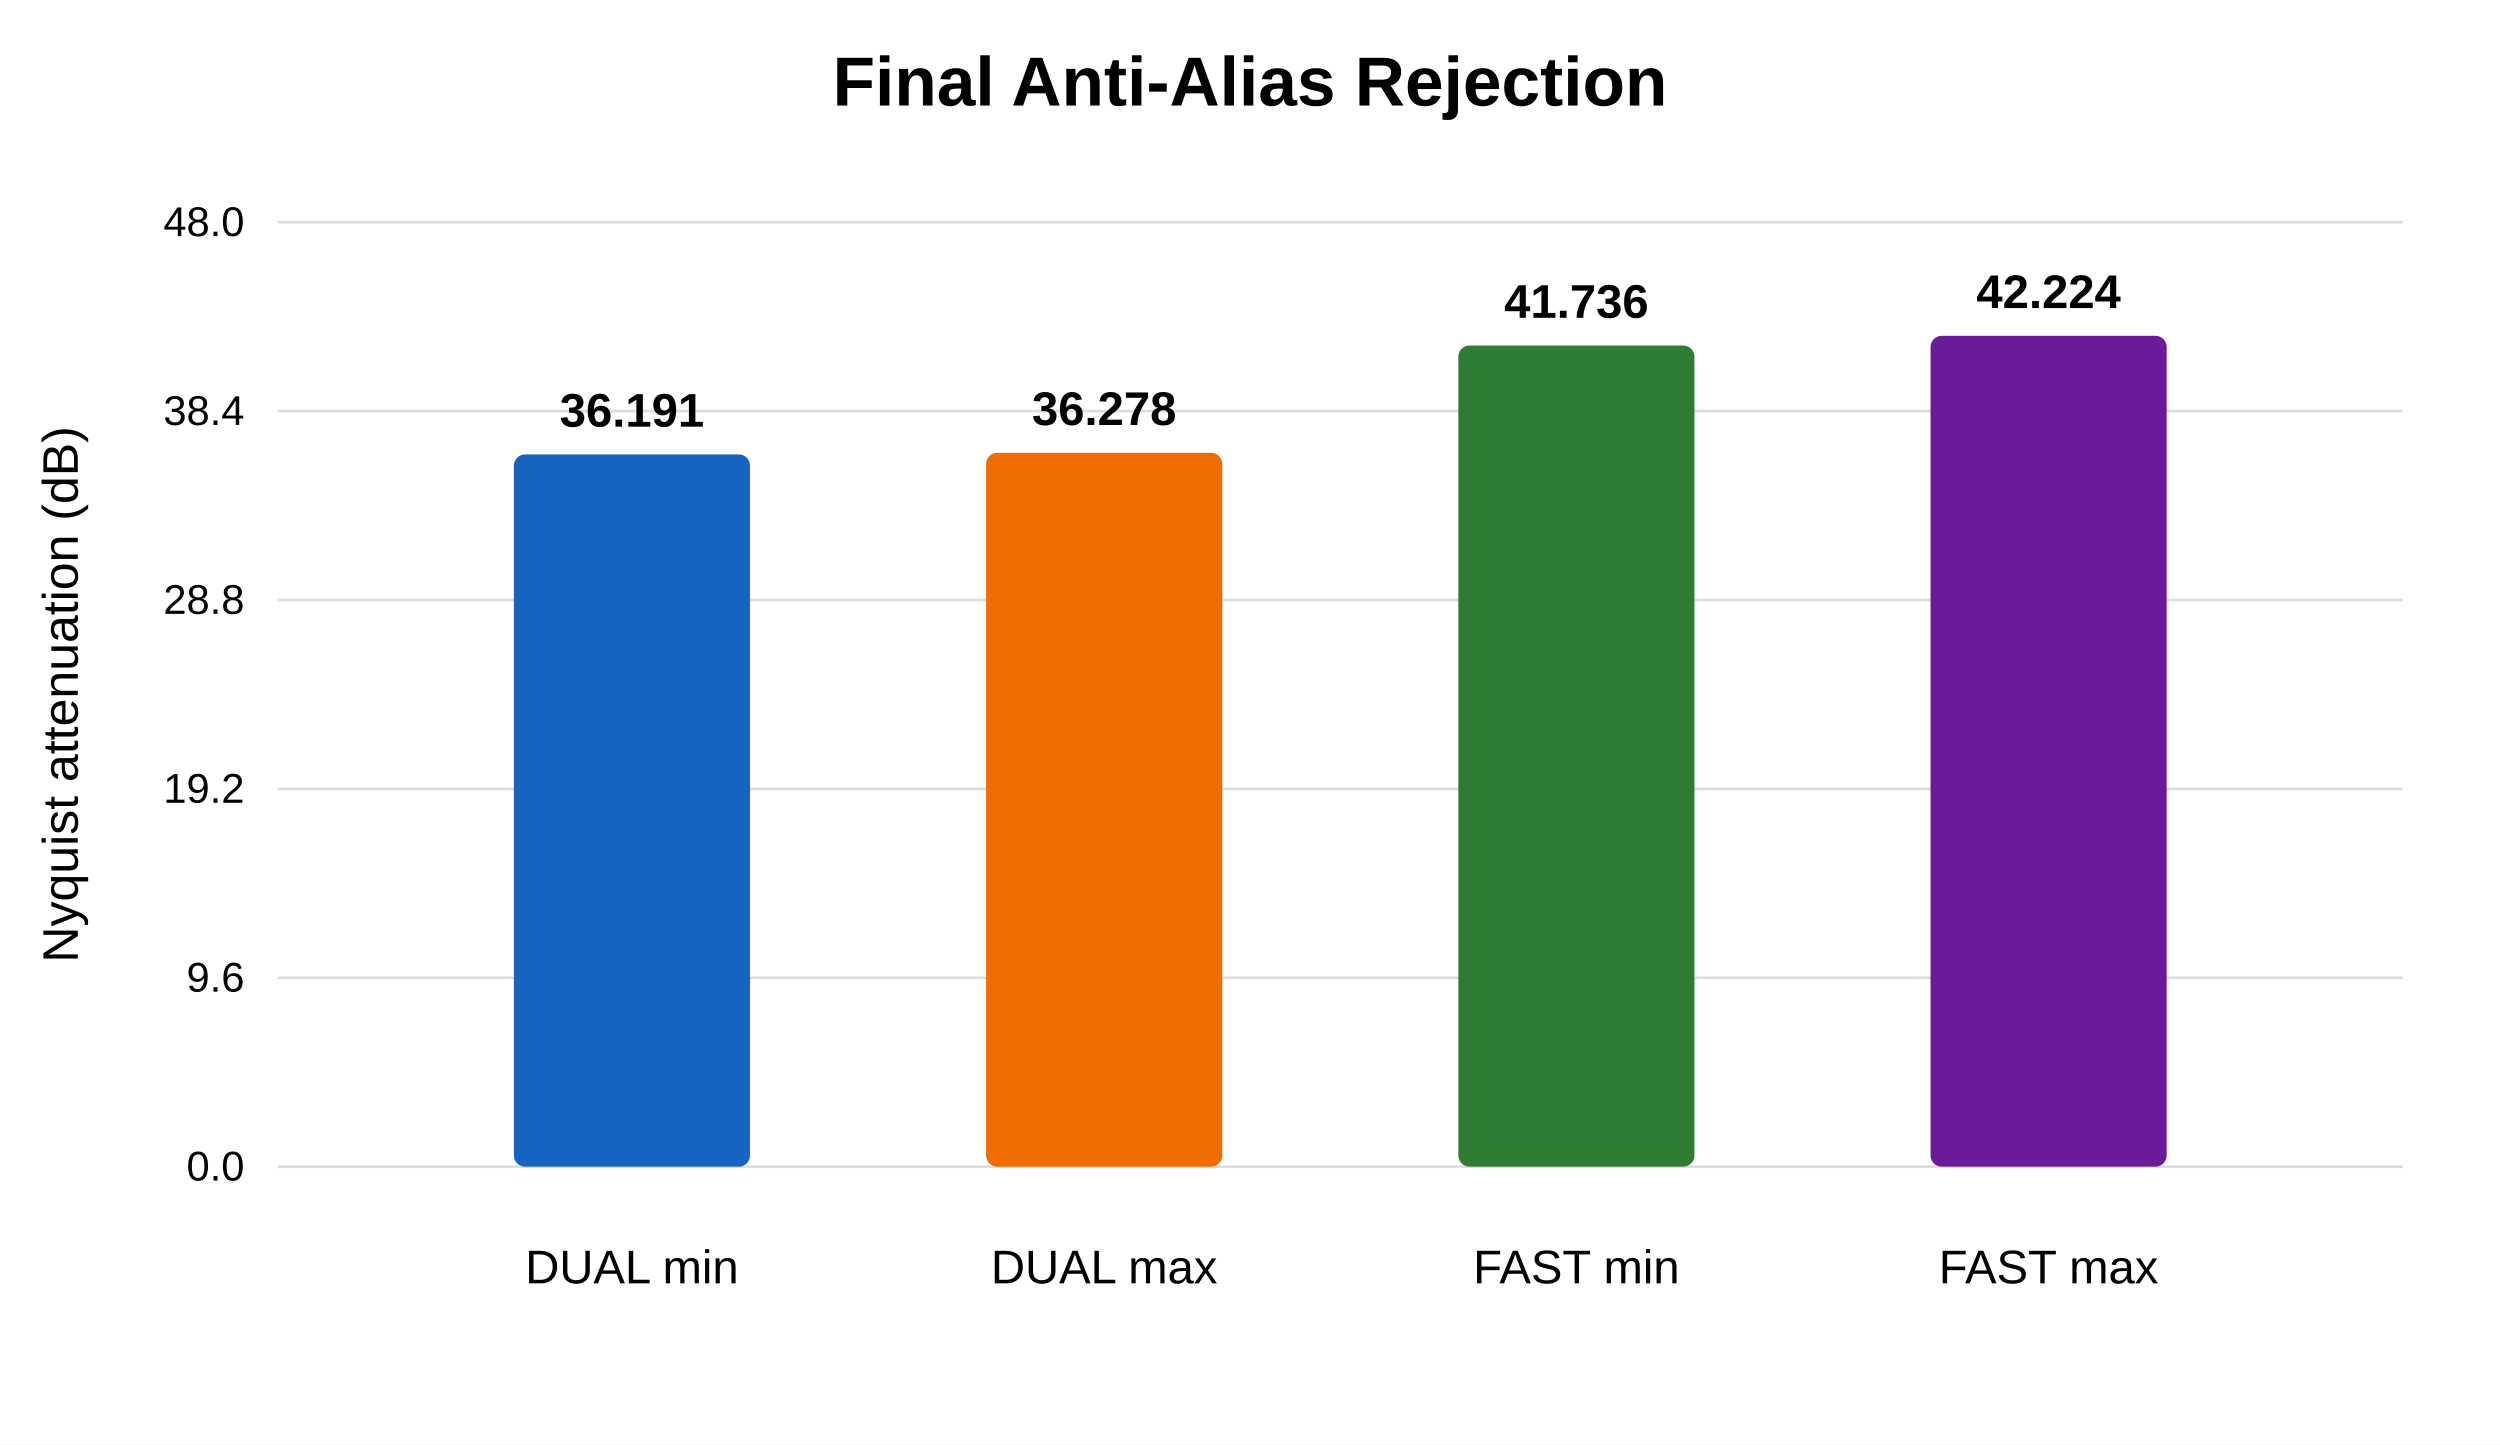
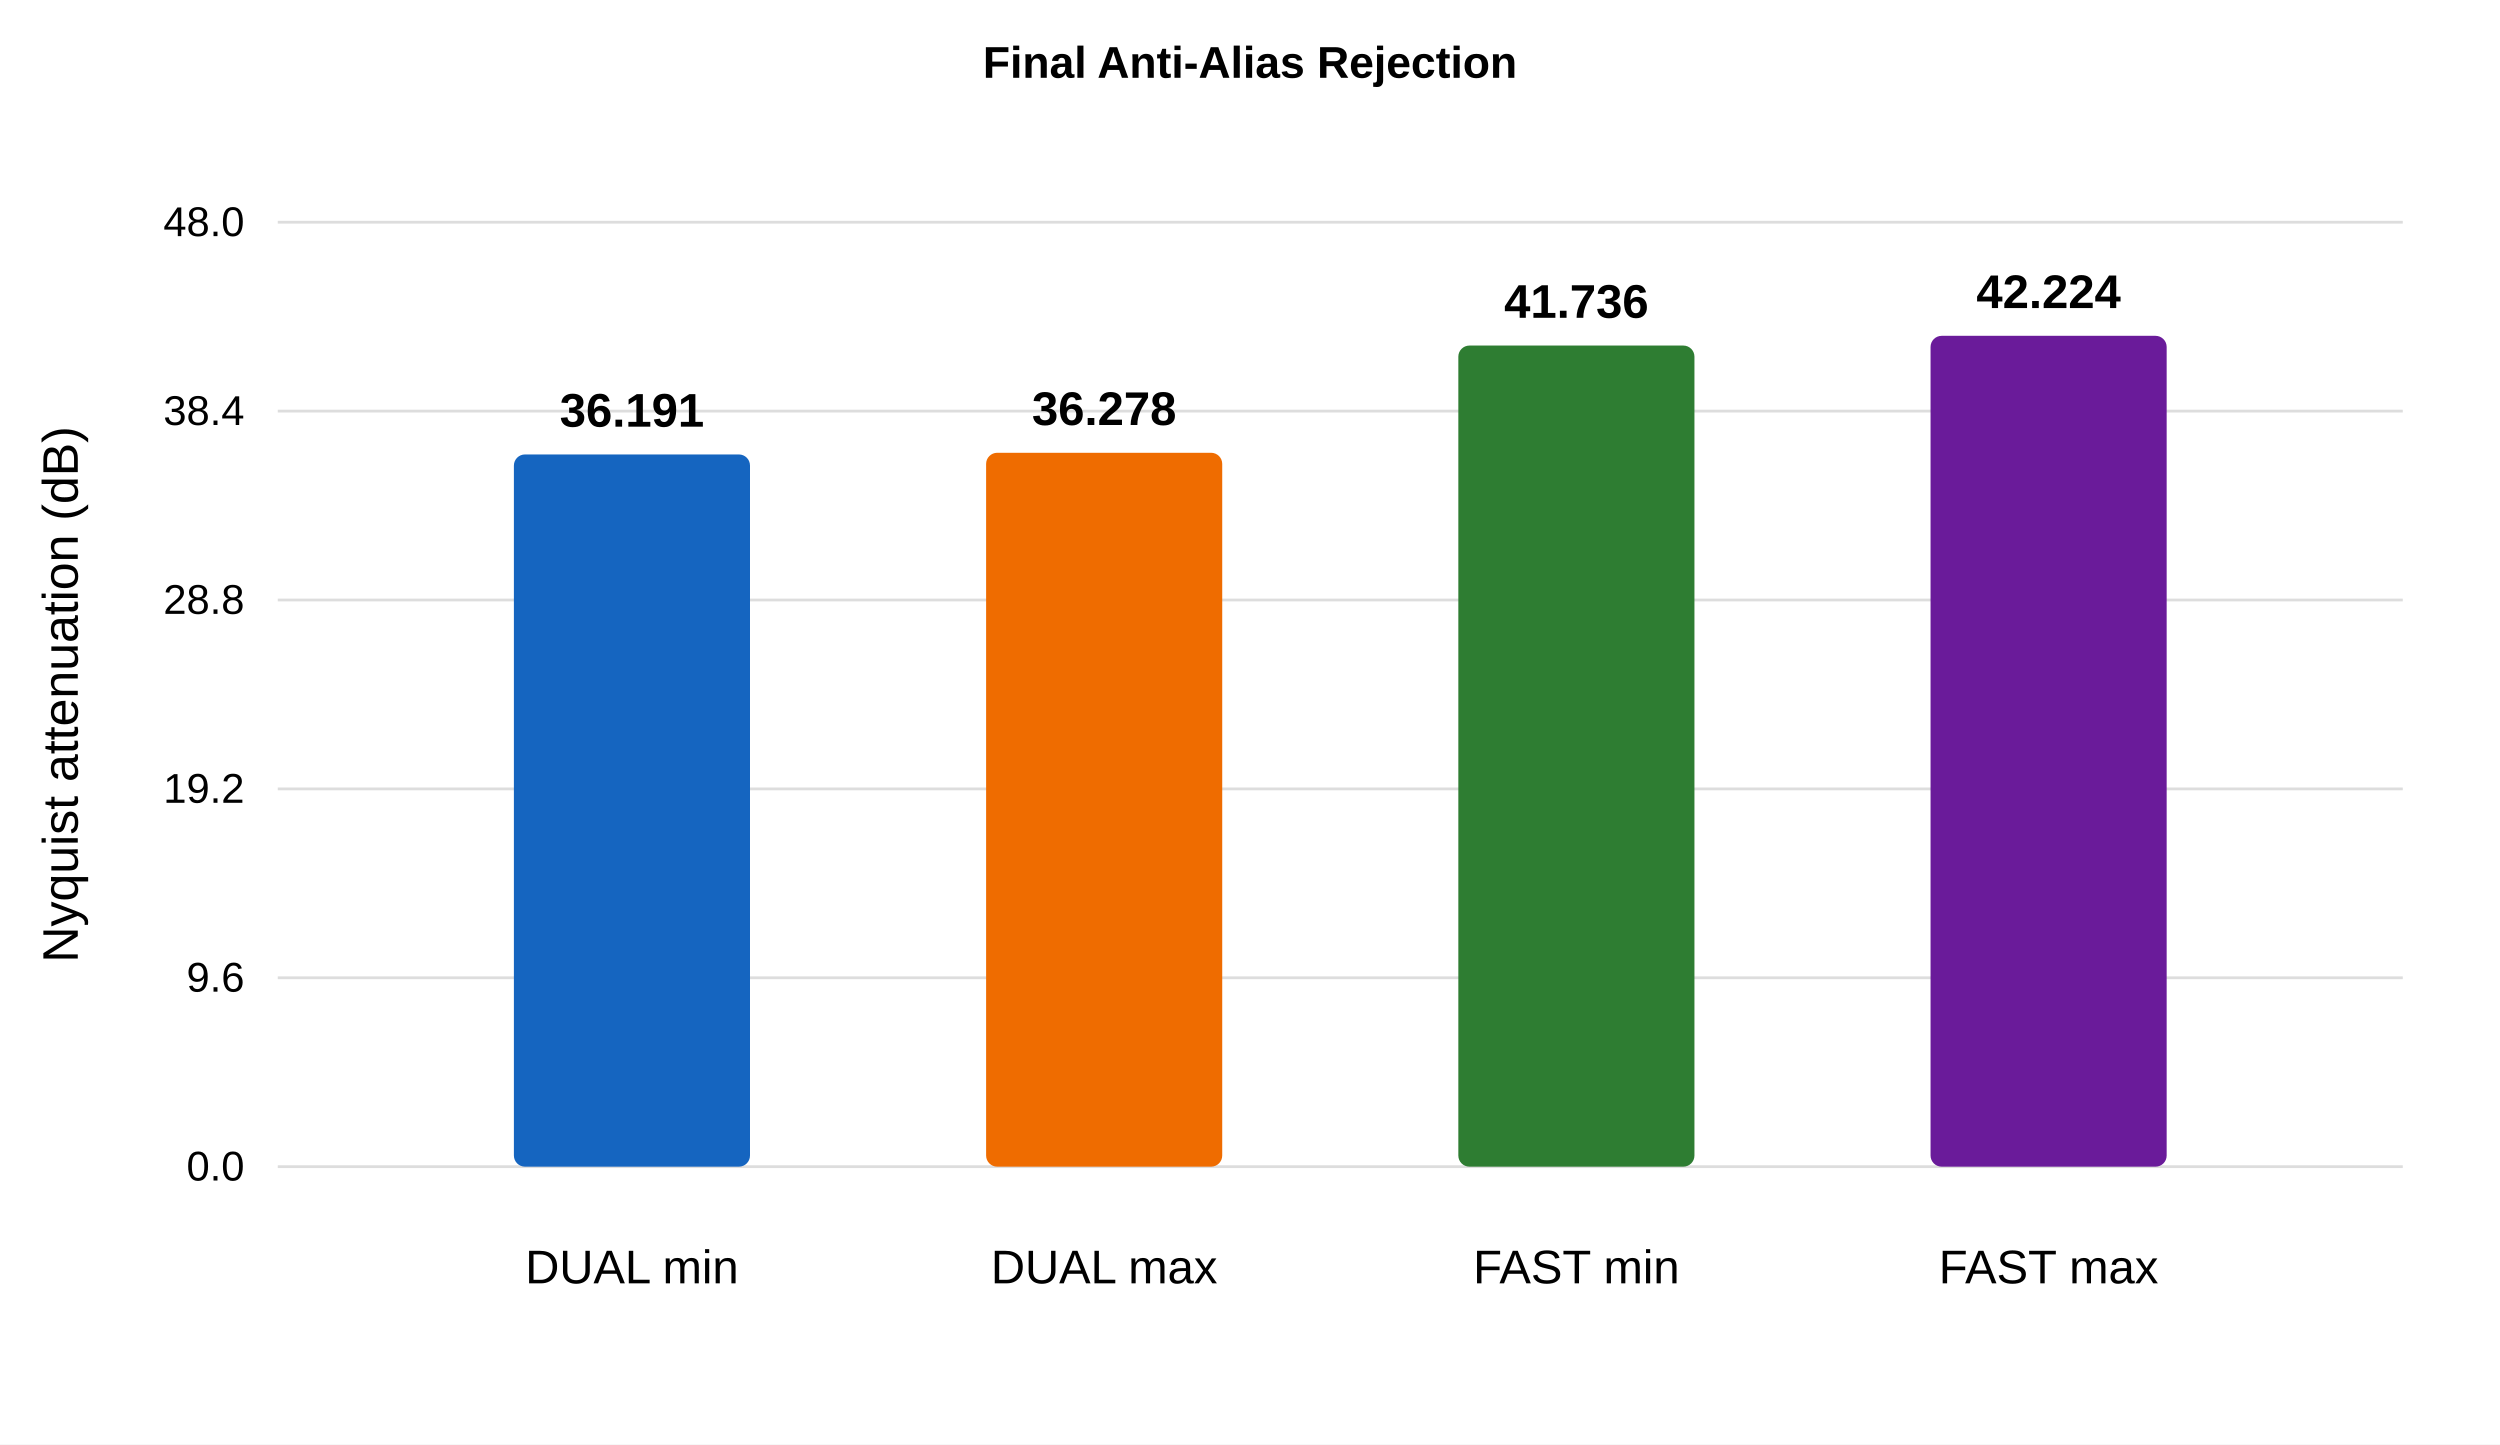
<svg xmlns="http://www.w3.org/2000/svg" width="900" height="520" viewBox="0 0 900 520">
  <rect width="100%" height="100%" fill="white" />
-   <text x="450.0" y="38" text-anchor="middle" font-family="Arial" font-size="25" font-weight="700">Final Anti-Alias Rejection</text>
+   <text x="450.0" y="28" text-anchor="middle" font-family="Arial" font-size="16" font-weight="700">Final Anti-Alias Rejection</text>
  <line x1="100" y1="420.0" x2="865" y2="420.0" stroke="#dddddd" stroke-width="1" />
  <text x="88" y="425.0" text-anchor="end" font-family="Arial" font-size="15">0.0</text>
  <line x1="100" y1="352.0" x2="865" y2="352.0" stroke="#dddddd" stroke-width="1" />
  <text x="88" y="357.0" text-anchor="end" font-family="Arial" font-size="15">9.6</text>
  <line x1="100" y1="284.0" x2="865" y2="284.0" stroke="#dddddd" stroke-width="1" />
  <text x="88" y="289.0" text-anchor="end" font-family="Arial" font-size="15">19.2</text>
  <line x1="100" y1="216.0" x2="865" y2="216.0" stroke="#dddddd" stroke-width="1" />
  <text x="88" y="221.0" text-anchor="end" font-family="Arial" font-size="15">28.8</text>
  <line x1="100" y1="148.0" x2="865" y2="148.0" stroke="#dddddd" stroke-width="1" />
  <text x="88" y="153.0" text-anchor="end" font-family="Arial" font-size="15">38.4</text>
  <line x1="100" y1="80.0" x2="865" y2="80.0" stroke="#dddddd" stroke-width="1" />
  <text x="88" y="85.0" text-anchor="end" font-family="Arial" font-size="15">48.0</text>
  <rect x="185.0" y="163.6" width="85.0" height="256.4" rx="4" fill="#1565c0" />
  <text x="227.5" y="153.6" text-anchor="middle" font-family="Arial" font-size="17" font-weight="700">36.191</text>
  <text x="227.5" y="462" text-anchor="middle" font-family="Arial" font-size="17">DUAL min</text>
  <rect x="355.0" y="163.0" width="85.0" height="257.0" rx="4" fill="#ef6c00" />
  <text x="397.5" y="153.0" text-anchor="middle" font-family="Arial" font-size="17" font-weight="700">36.278</text>
  <text x="397.5" y="462" text-anchor="middle" font-family="Arial" font-size="17">DUAL max</text>
  <rect x="525.0" y="124.4" width="85.0" height="295.6" rx="4" fill="#2e7d32" />
  <text x="567.5" y="114.4" text-anchor="middle" font-family="Arial" font-size="17" font-weight="700">41.736</text>
  <text x="567.5" y="462" text-anchor="middle" font-family="Arial" font-size="17">FAST min</text>
  <rect x="695.0" y="120.9" width="85.0" height="299.1" rx="4" fill="#6a1b9a" />
  <text x="737.5" y="110.9" text-anchor="middle" font-family="Arial" font-size="17" font-weight="700">42.224</text>
  <text x="737.5" y="462" text-anchor="middle" font-family="Arial" font-size="17">FAST max</text>
  <text transform="translate(28 250.0) rotate(-90)" text-anchor="middle" font-family="Arial" font-size="18">Nyquist attenuation (dB)</text>
</svg>
